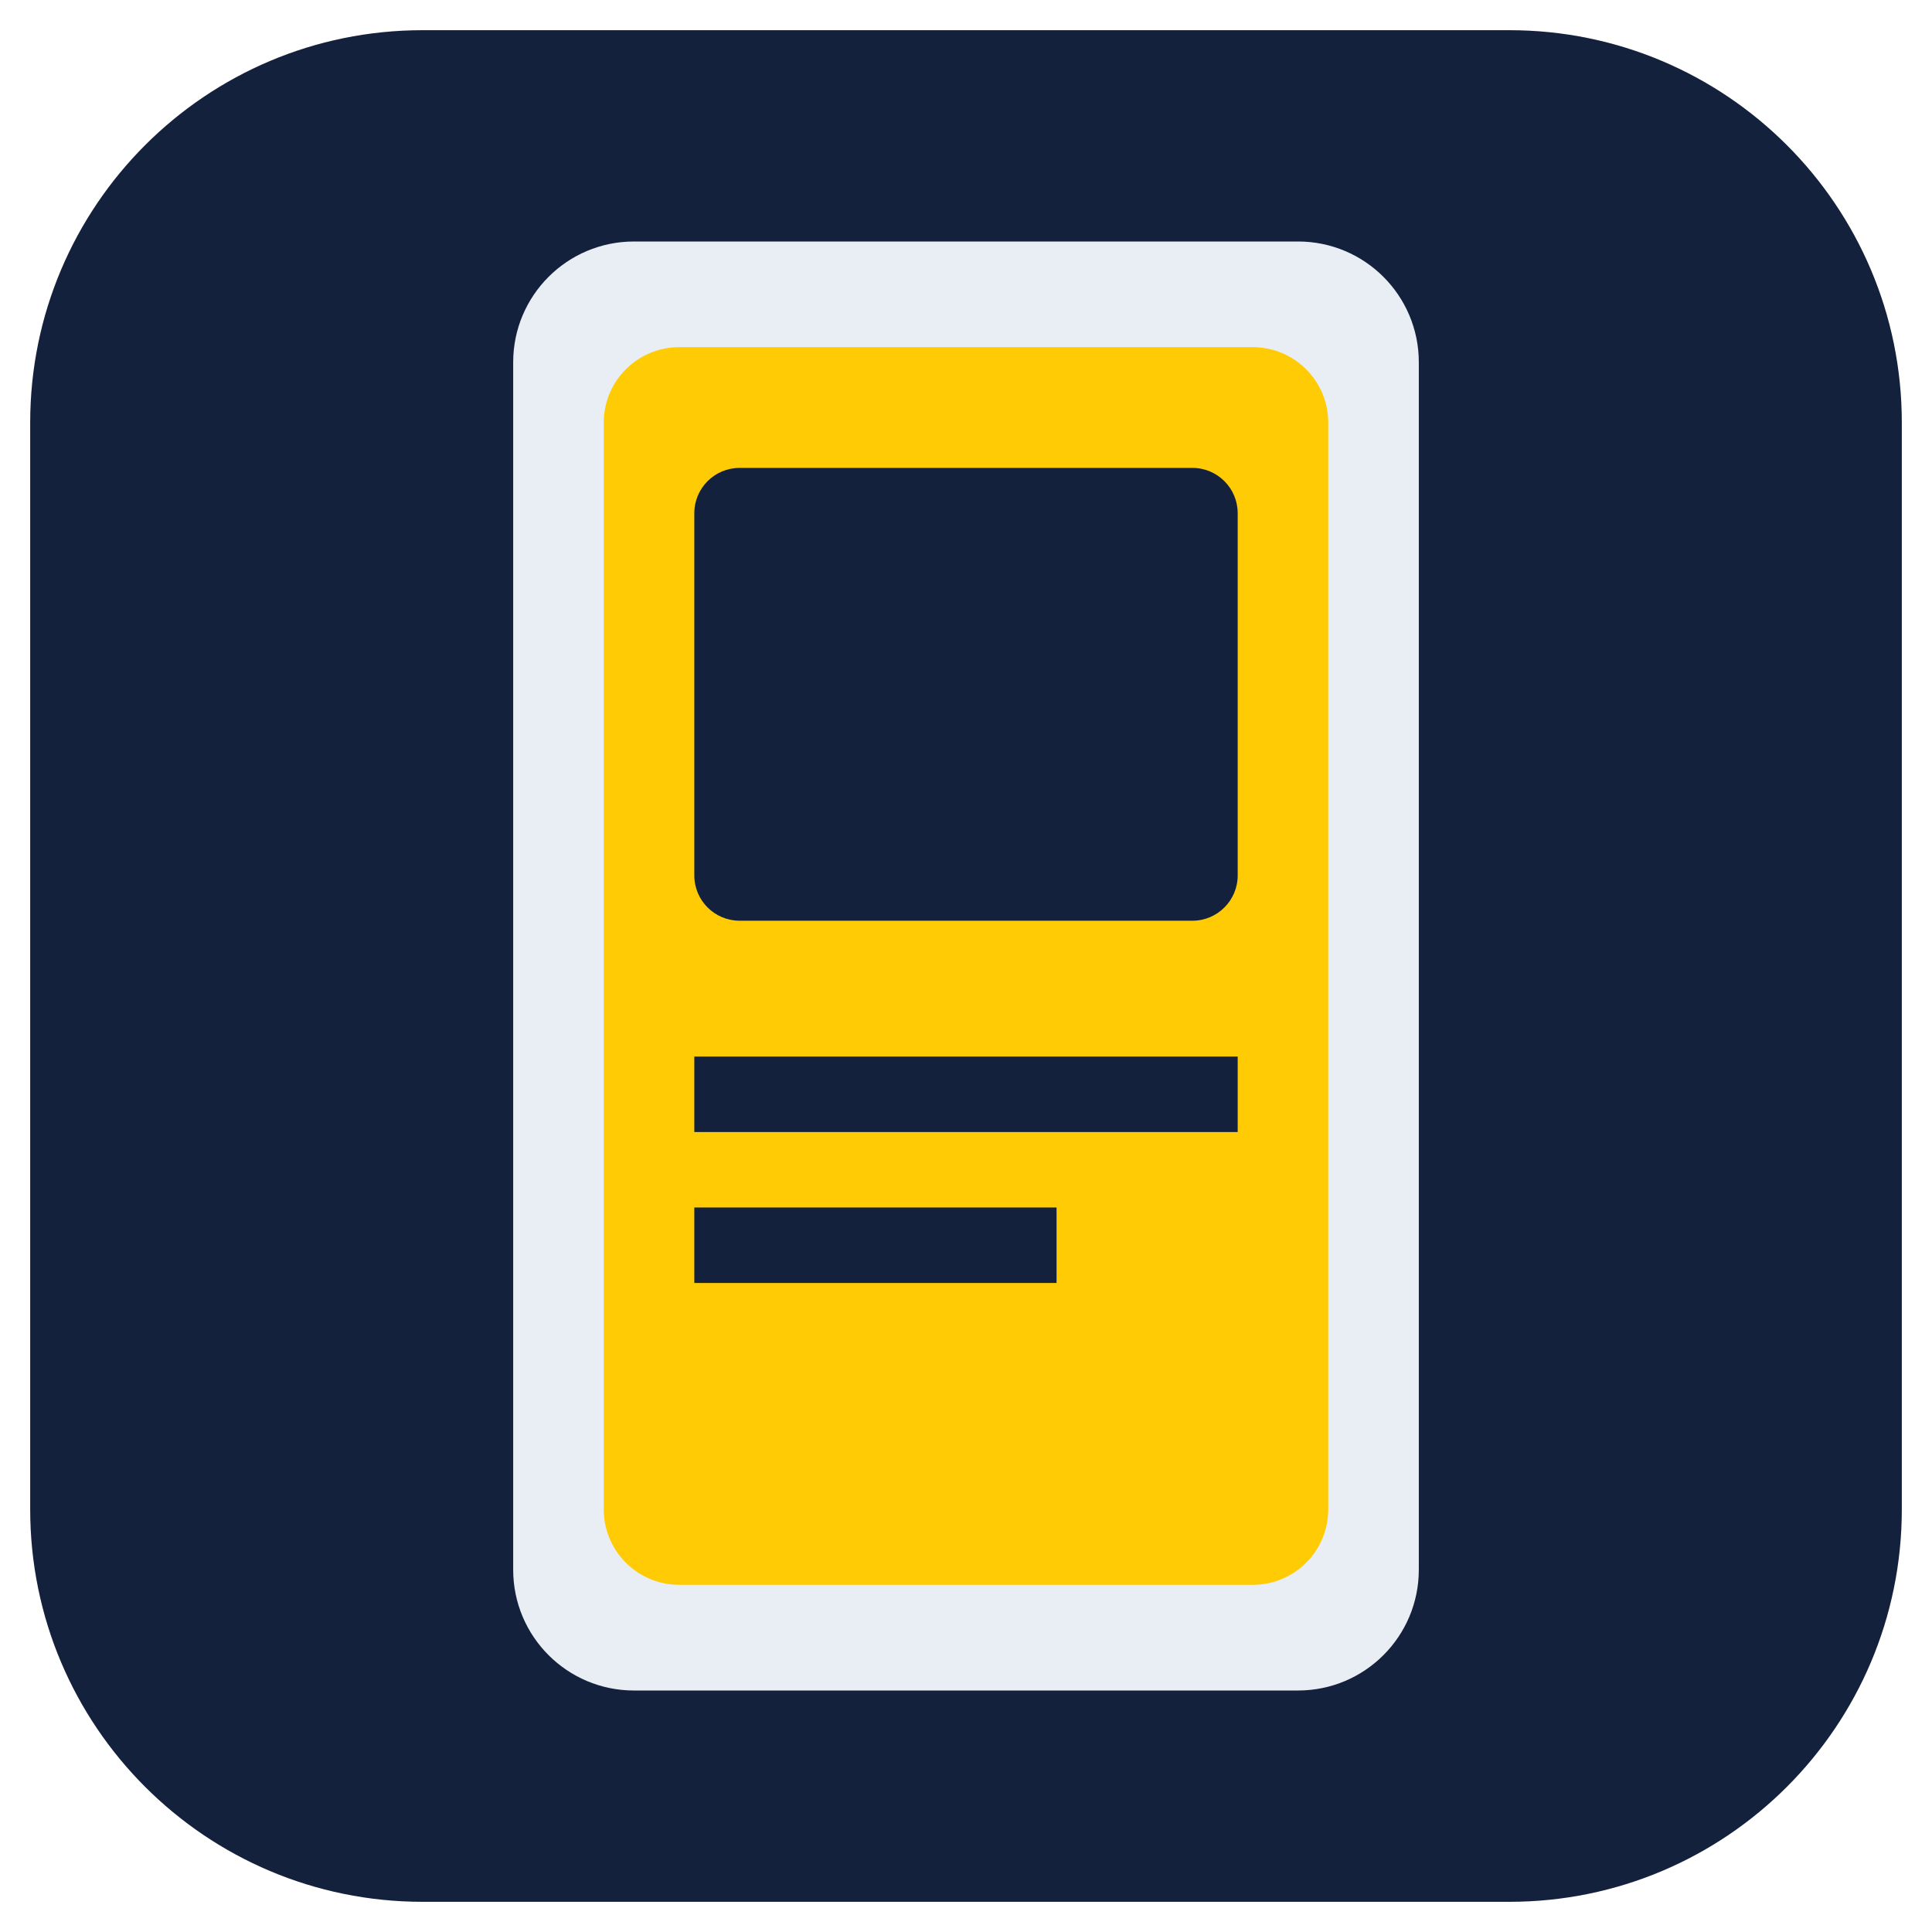
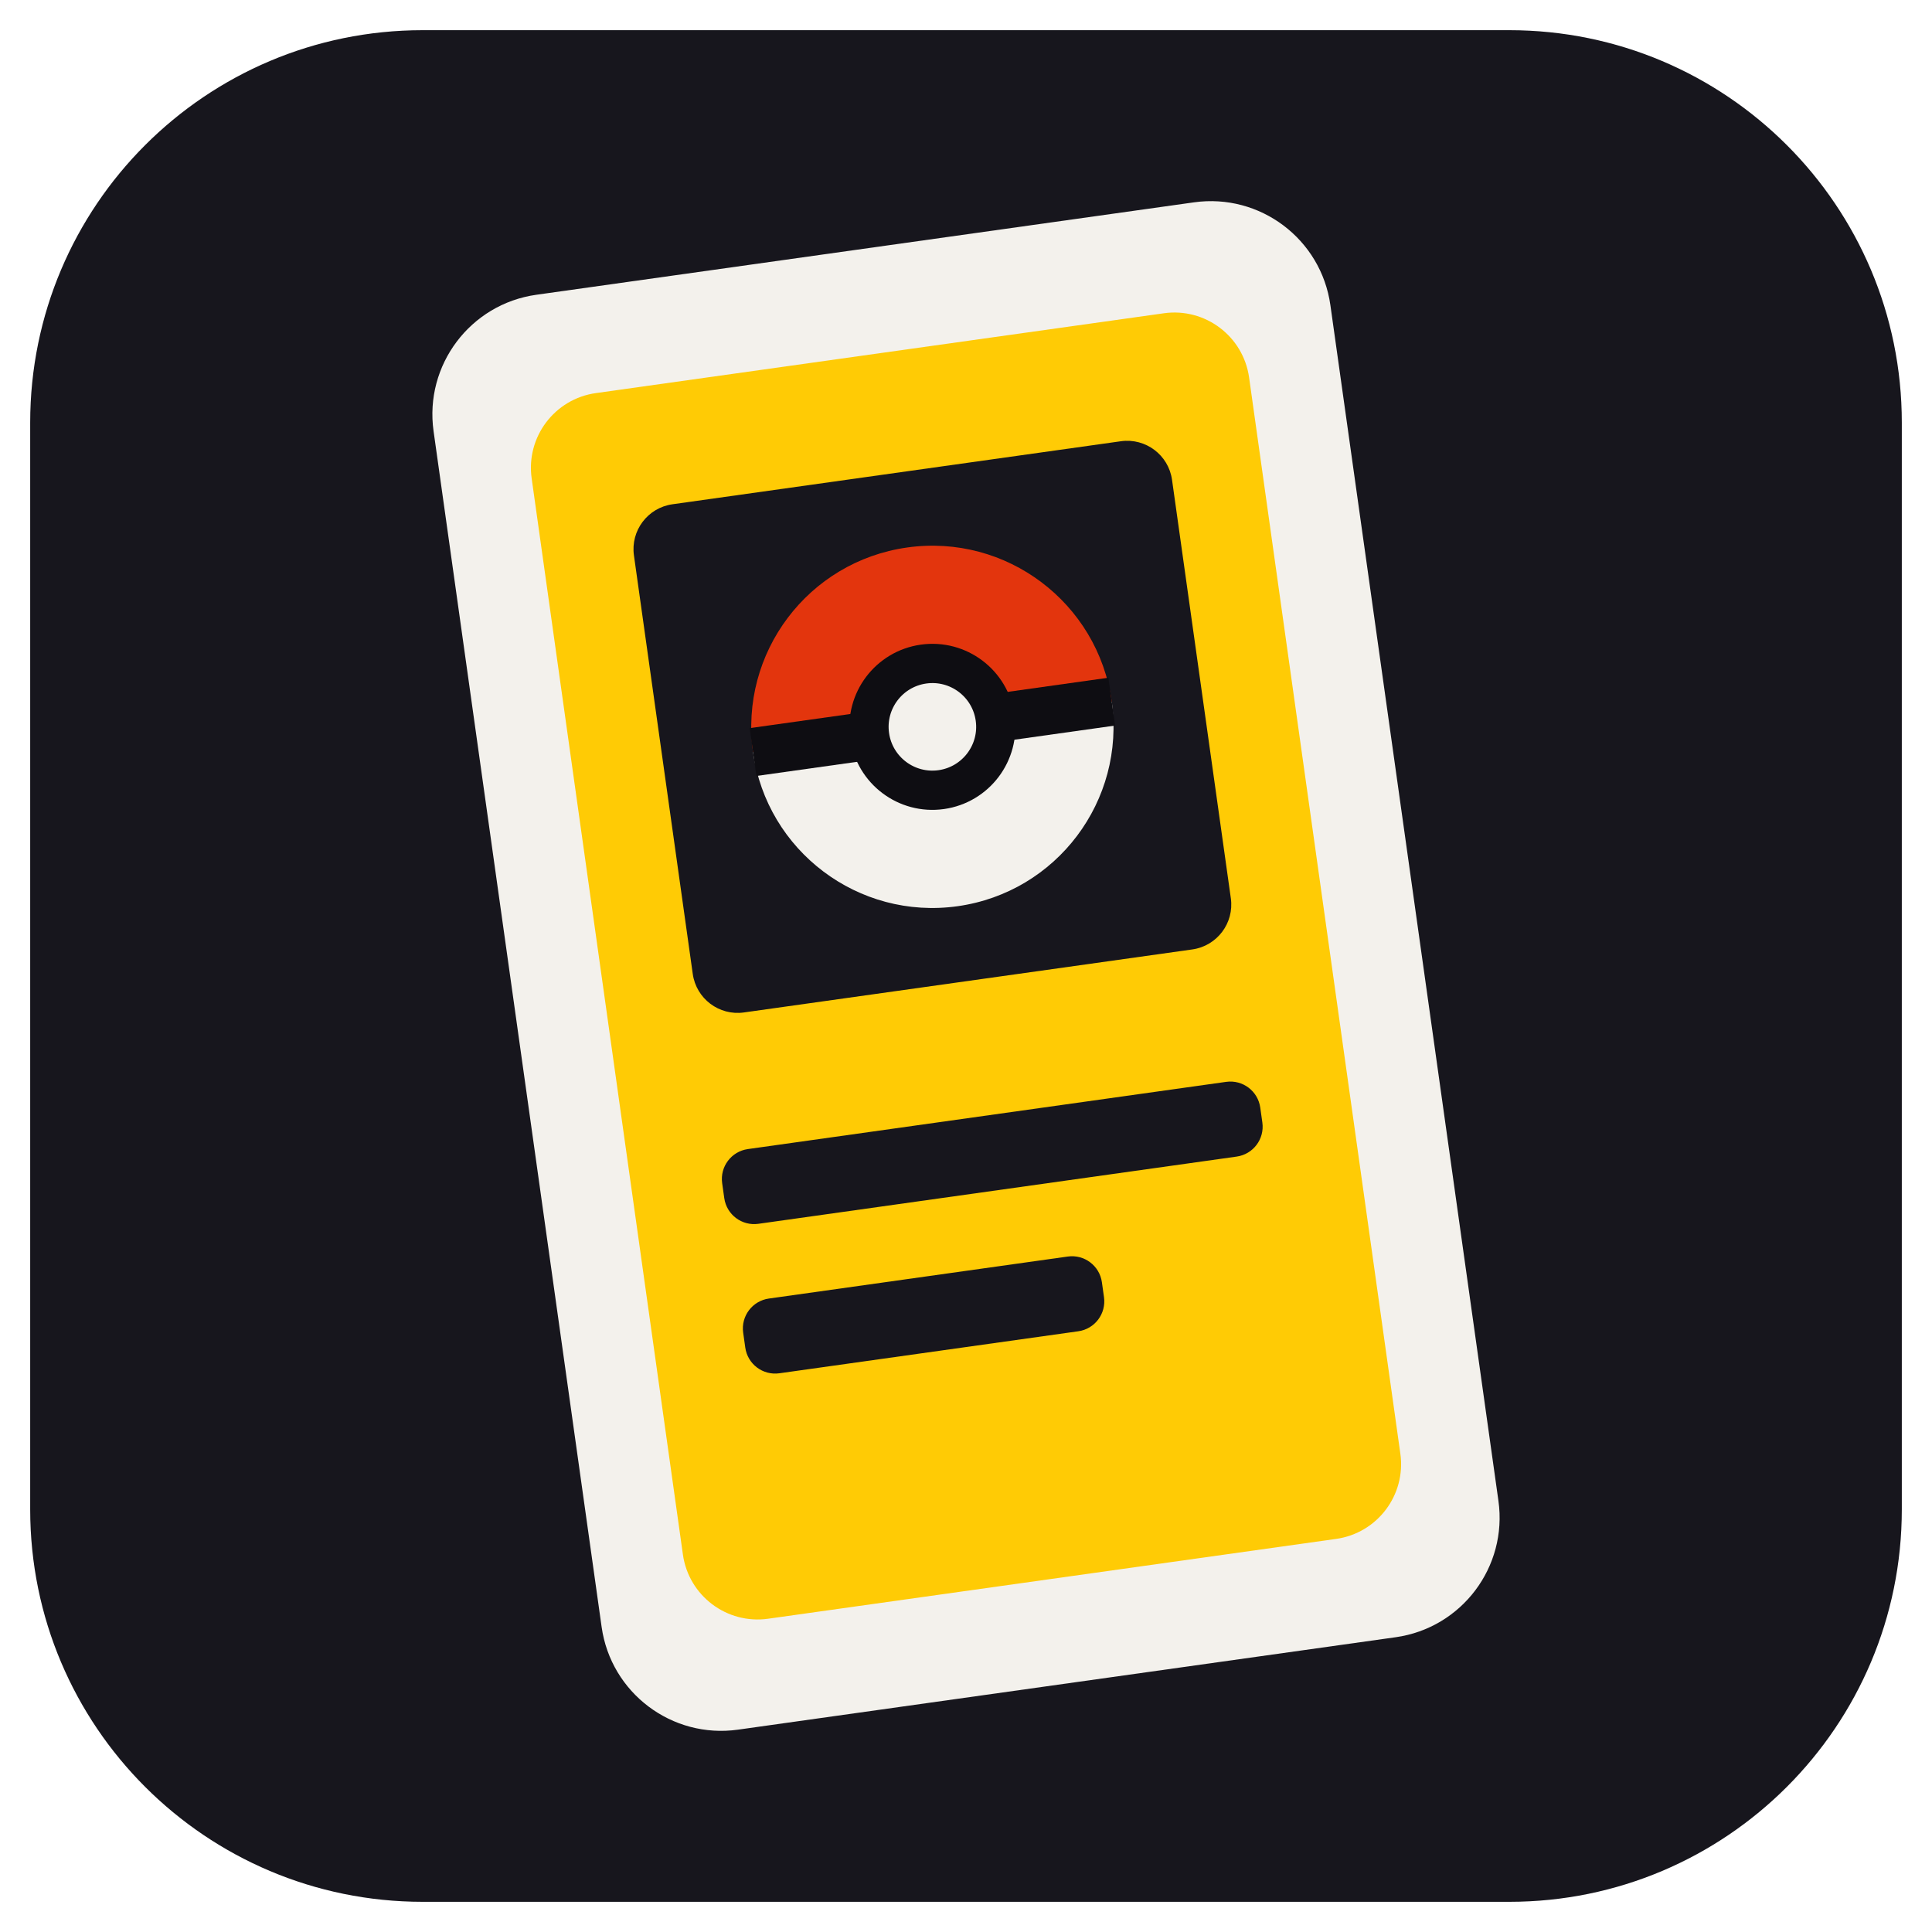
<svg xmlns="http://www.w3.org/2000/svg" viewBox="0 0 64 64">
-   <rect x="1" y="1" width="62" height="62" rx="13" fill="#14213d" />
-   <rect x="17" y="8" width="30" height="48" rx="4" fill="#e9eef5" />
-   <rect x="20" y="11.5" width="24" height="41" rx="2.5" fill="#ffcb05" />
-   <rect x="23" y="15.5" width="18" height="15" rx="1.5" fill="#14213d" />
-   <rect x="23" y="35" width="18" height="2.5" fill="#14213d" />
-   <rect x="23" y="40" width="12" height="2.5" fill="#14213d" />
+   <rect x="1" y="1" width="62" height="62" rx="13" fill="#17161d" />
+   <g transform="translate(32 32) scale(1) translate(-32 -32)">
+     <g transform="rotate(-8 32 32)">
+       <rect x="17" y="8" width="30" height="48" rx="4" fill="#f3f1ec" />
+       <rect x="20" y="11.5" width="24" height="41" rx="2.5" fill="#ffcb05" />
+       <rect x="23" y="15.5" width="18" height="17" rx="1.5" fill="#17161d" />
+       <path d="M26 24a6 6 0 0 1 12 0z" fill="#e3350d" />
+       <path d="M26 24a6 6 0 0 0 12 0z" fill="#f3f1ec" />
+       <path d="M26 24h12" stroke="#0e0d12" stroke-width="1.6" />
+       <circle cx="32" cy="24" r="2.1" fill="#f3f1ec" stroke="#0e0d12" stroke-width="1.3" />
+       <rect x="23" y="37" width="18" height="2.5" rx="1" fill="#17161d" />
+       <rect x="23" y="42" width="12" height="2.5" rx="1" fill="#17161d" />
+     </g>
+   </g>
</svg>
